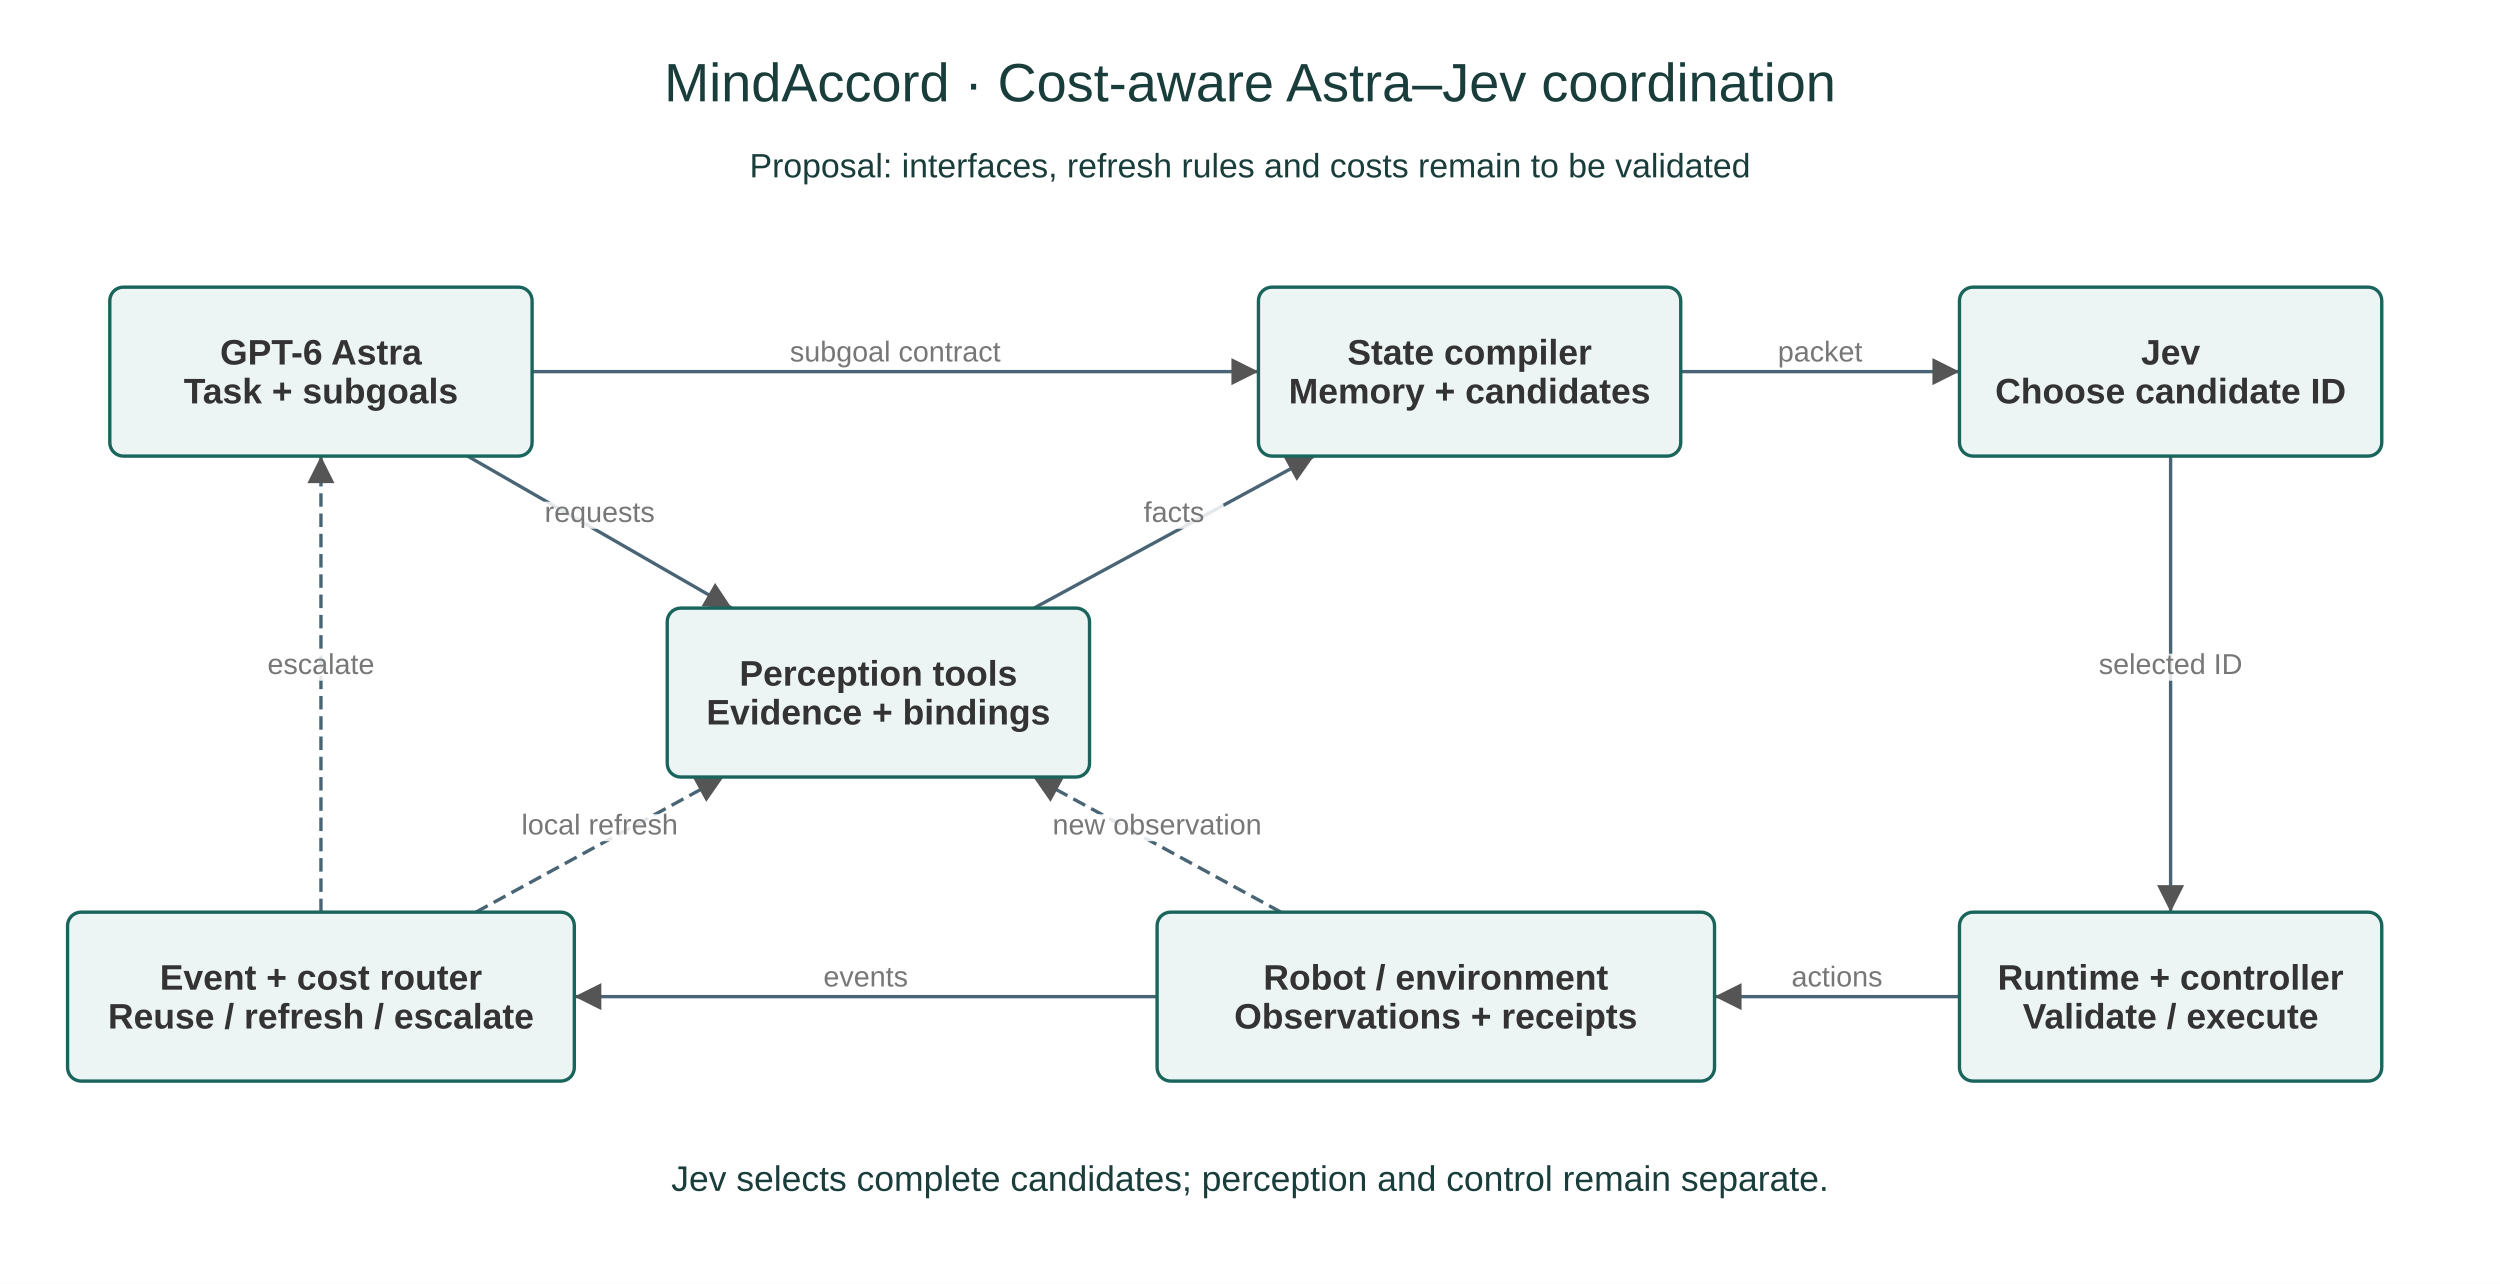
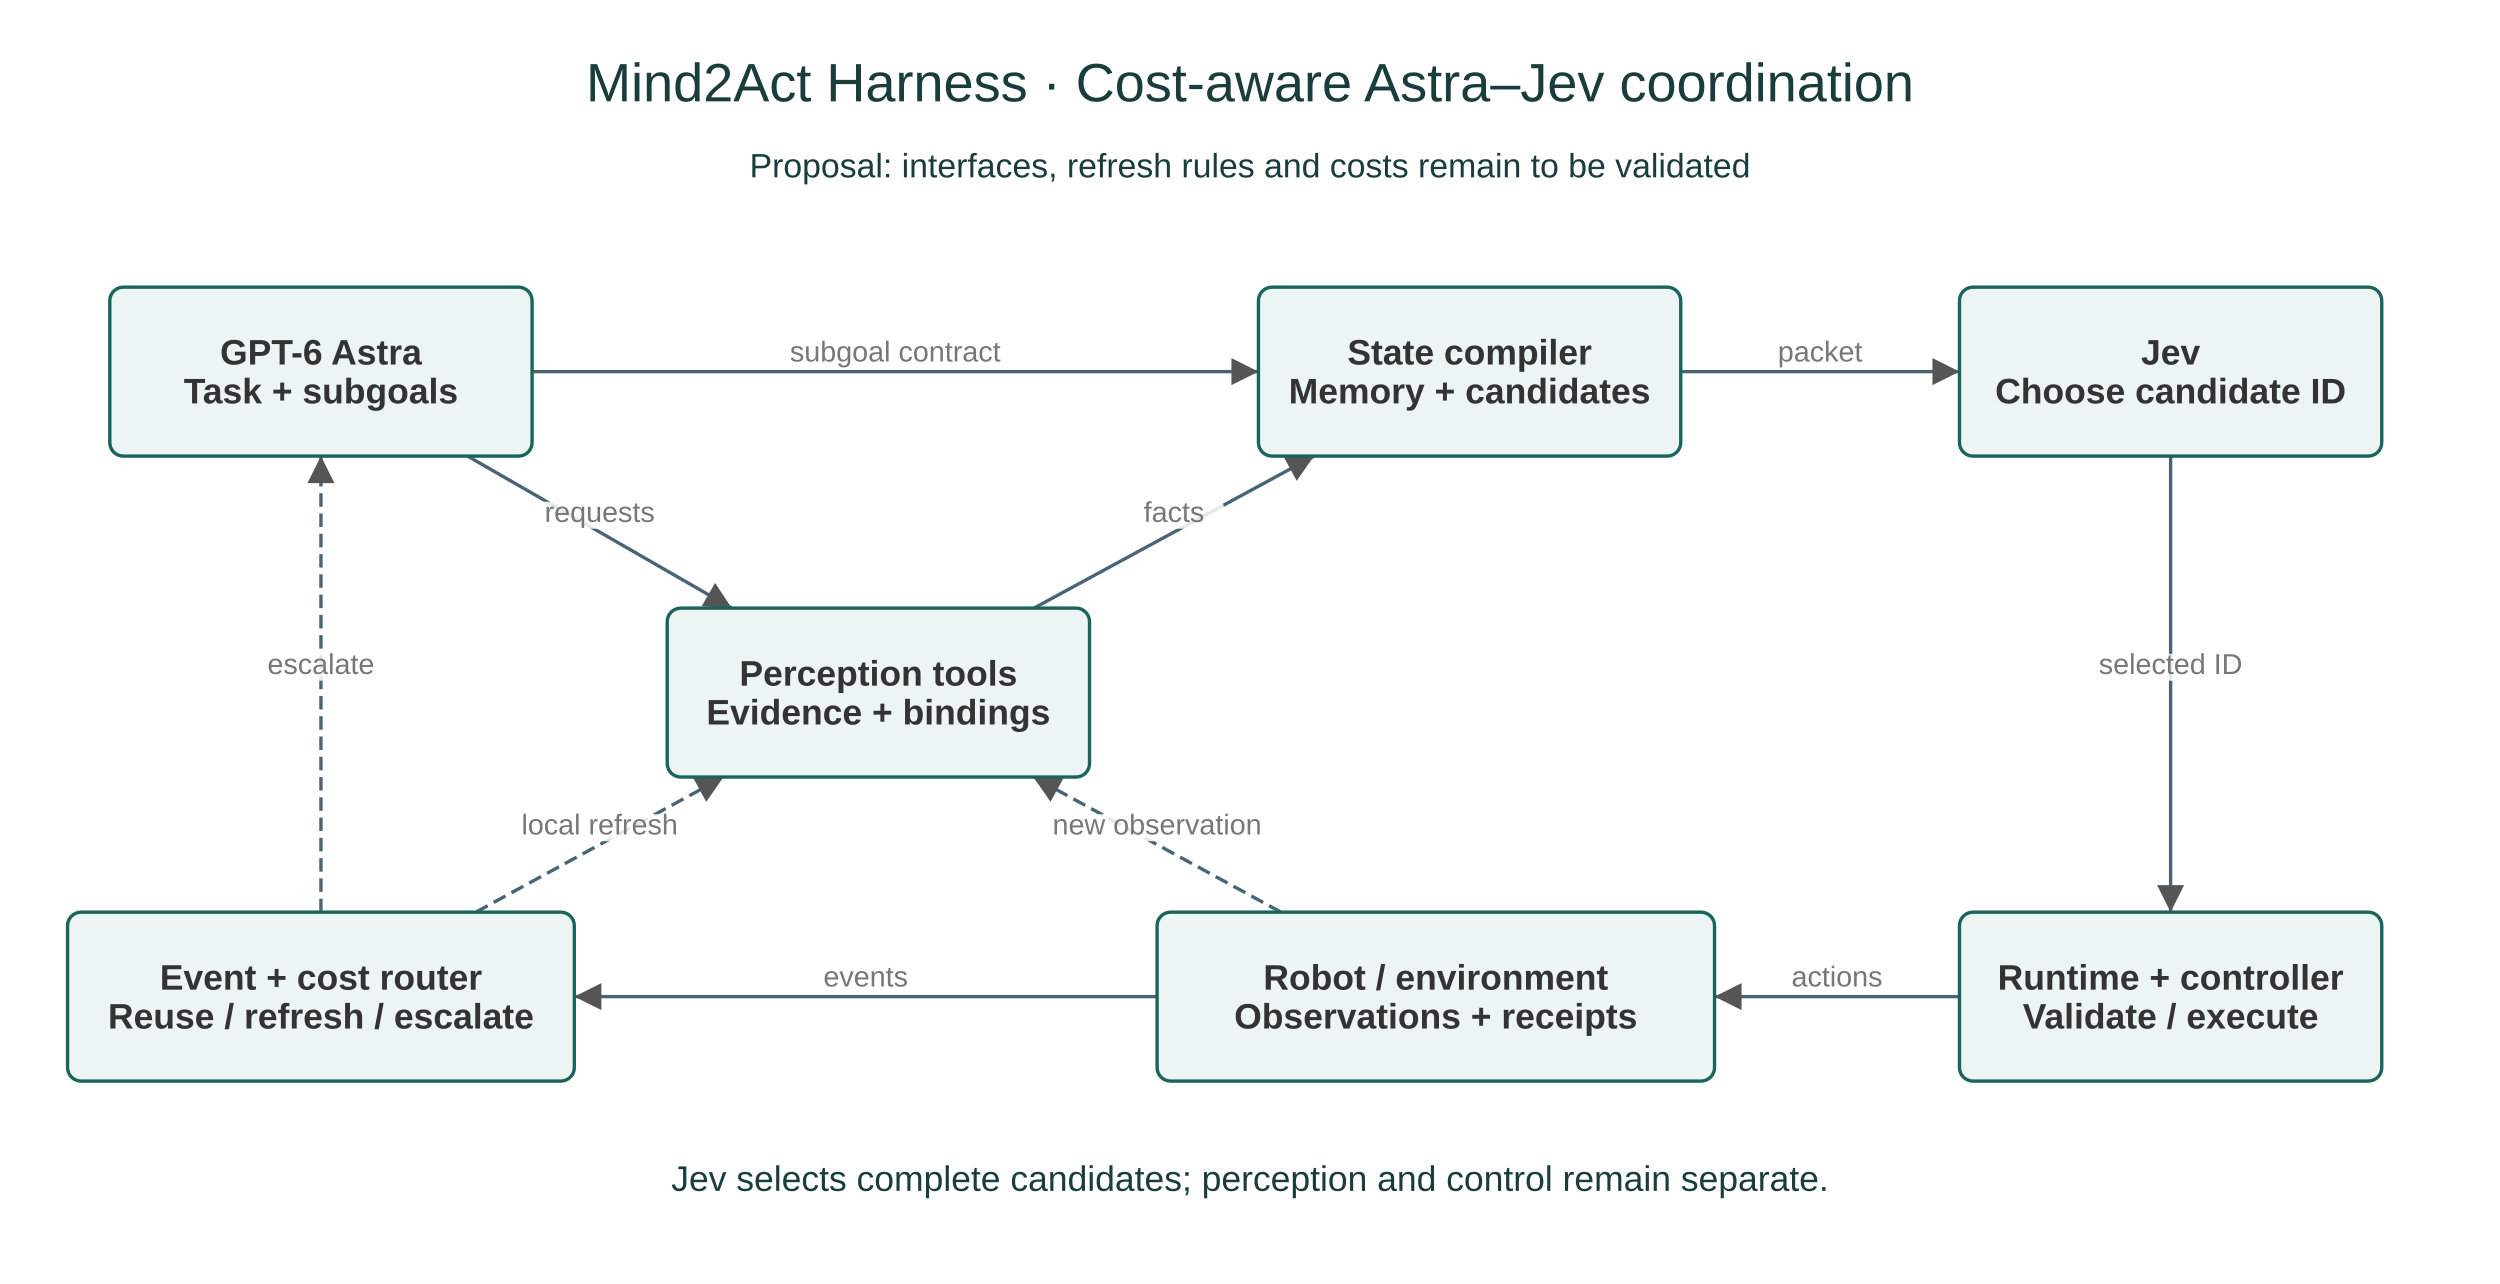
<svg xmlns="http://www.w3.org/2000/svg" viewBox="0 0 1480 760" width="1480" height="760" font-family="Arial, sans-serif">
  <rect width="1480" height="760" fill="#FFFFFF" />
  <defs>
    <marker id="arrow-default" markerWidth="10" markerHeight="10" refX="8" refY="4" orient="auto" markerUnits="strokeWidth">
      <polygon points="0 0, 8 4, 0 8" fill="#555555" />
    </marker>
    <marker id="arrow-c0" markerWidth="10" markerHeight="10" refX="8" refY="4" orient="auto" markerUnits="strokeWidth">
      <polygon points="0 0, 8 4, 0 8" fill="#2563EB" />
    </marker>
    <marker id="arrow-c1" markerWidth="10" markerHeight="10" refX="8" refY="4" orient="auto" markerUnits="strokeWidth">
      <polygon points="0 0, 8 4, 0 8" fill="#10B981" />
    </marker>
    <marker id="arrow-c2" markerWidth="10" markerHeight="10" refX="8" refY="4" orient="auto" markerUnits="strokeWidth">
      <polygon points="0 0, 8 4, 0 8" fill="#7C3AED" />
    </marker>
    <marker id="arrow-c3" markerWidth="10" markerHeight="10" refX="8" refY="4" orient="auto" markerUnits="strokeWidth">
      <polygon points="0 0, 8 4, 0 8" fill="#EA580C" />
    </marker>
    <marker id="arrow-c4" markerWidth="10" markerHeight="10" refX="8" refY="4" orient="auto" markerUnits="strokeWidth">
      <polygon points="0 0, 8 4, 0 8" fill="#C62828" />
    </marker>
    <marker id="arrow-c5" markerWidth="10" markerHeight="10" refX="8" refY="4" orient="auto" markerUnits="strokeWidth">
      <polygon points="0 0, 8 4, 0 8" fill="#0D47A1" />
    </marker>
    <marker id="arrow-c6" markerWidth="10" markerHeight="10" refX="8" refY="4" orient="auto" markerUnits="strokeWidth">
      <polygon points="0 0, 8 4, 0 8" fill="#1B5E20" />
    </marker>
    <marker id="arrow-c7" markerWidth="10" markerHeight="10" refX="8" refY="4" orient="auto" markerUnits="strokeWidth">
      <polygon points="0 0, 8 4, 0 8" fill="#4A148C" />
    </marker>
    <marker id="arrow-c8" markerWidth="10" markerHeight="10" refX="8" refY="4" orient="auto" markerUnits="strokeWidth">
      <polygon points="0 0, 8 4, 0 8" fill="#BF360C" />
    </marker>
    <marker id="arrow-c9" markerWidth="10" markerHeight="10" refX="8" refY="4" orient="auto" markerUnits="strokeWidth">
      <polygon points="0 0, 8 4, 0 8" fill="#37474F" />
    </marker>
  </defs>
  <path d="M 315.0,220.0 L 745.0,220.0" stroke="#496575" stroke-width="2" fill="none" marker-end="url(#arrow-default)" />
  <rect x="444.4" y="202.0" width="171.2" height="16" fill="#FFFFFF" rx="3" opacity="0.85" />
  <text x="530.0" y="214.0" font-size="17" fill="#777777" text-anchor="middle">subgoal contract</text>
  <path d="M 276.8,270.0 L 433.2,360.0" stroke="#496575" stroke-width="2" fill="none" marker-end="url(#arrow-default)" />
  <rect x="310.2" y="297.0" width="89.6" height="16" fill="#FFFFFF" rx="3" opacity="0.85" />
  <text x="355.0" y="309.0" font-size="17" fill="#777777" text-anchor="middle">requests</text>
  <path d="M 612.1,360.0 L 777.9,270.0" stroke="#496575" stroke-width="2" fill="none" marker-end="url(#arrow-default)" />
  <rect x="665.5" y="297.0" width="59.0" height="16" fill="#FFFFFF" rx="3" opacity="0.85" />
  <text x="695.0" y="309.0" font-size="17" fill="#777777" text-anchor="middle">facts</text>
  <path d="M 995.0,220.0 L 1160.0,220.0" stroke="#496575" stroke-width="2" fill="none" marker-end="url(#arrow-default)" />
  <rect x="1042.9" y="202.0" width="69.2" height="16" fill="#FFFFFF" rx="3" opacity="0.85" />
  <text x="1077.5" y="214.0" font-size="17" fill="#777777" text-anchor="middle">packet</text>
  <path d="M 1285.0,270.0 L 1285.0,540.0" stroke="#496575" stroke-width="2" fill="none" marker-end="url(#arrow-default)" />
  <rect x="1224.9" y="387.0" width="120.2" height="16" fill="#FFFFFF" rx="3" opacity="0.85" />
  <text x="1285.0" y="399.0" font-size="17" fill="#777777" text-anchor="middle">selected ID</text>
  <path d="M 1160.0,590.0 L 1015.0,590.0" stroke="#496575" stroke-width="2" fill="none" marker-end="url(#arrow-default)" />
  <rect x="1047.8" y="572.0" width="79.4" height="16" fill="#FFFFFF" rx="3" opacity="0.85" />
  <text x="1087.5" y="584.0" font-size="17" fill="#777777" text-anchor="middle">actions</text>
  <path d="M 685.0,590.0 L 340.0,590.0" stroke="#496575" stroke-width="2" fill="none" marker-end="url(#arrow-default)" />
  <rect x="477.9" y="572.0" width="69.2" height="16" fill="#FFFFFF" rx="3" opacity="0.85" />
  <text x="512.5" y="584.0" font-size="17" fill="#777777" text-anchor="middle">events</text>
  <path d="M 758.3,540.0 L 611.7,460.0" stroke="#496575" stroke-width="2" fill="none" marker-end="url(#arrow-default)" stroke-dasharray="8,4" />
  <rect x="604.5" y="482.0" width="161.0" height="16" fill="#FFFFFF" rx="3" opacity="0.85" />
  <text x="685.0" y="494.0" font-size="17" fill="#777777" text-anchor="middle">new observation</text>
  <path d="M 190.0,540.0 L 190.0,270.0" stroke="#496575" stroke-width="2" fill="none" marker-end="url(#arrow-default)" stroke-dasharray="8,4" />
  <rect x="145.2" y="387.0" width="89.6" height="16" fill="#FFFFFF" rx="3" opacity="0.85" />
  <text x="190.0" y="399.0" font-size="17" fill="#777777" text-anchor="middle">escalate</text>
  <path d="M 281.7,540.0 L 428.3,460.0" stroke="#496575" stroke-width="2" fill="none" marker-end="url(#arrow-default)" stroke-dasharray="8,4" />
  <rect x="284.7" y="482.0" width="140.6" height="16" fill="#FFFFFF" rx="3" opacity="0.85" />
  <text x="355.0" y="494.0" font-size="17" fill="#777777" text-anchor="middle">local refresh</text>
  <rect x="65.0" y="170.0" width="250.0" height="100.0" fill="#EDF5F4" stroke="#19655B" stroke-width="2" rx="8" />
  <text x="190.0" y="215.8" font-size="21" fill="#333333" text-anchor="middle" font-weight="bold">GPT-6 Astra</text>
  <text x="190.0" y="238.8" font-size="21" fill="#333333" text-anchor="middle" font-weight="bold">Task + subgoals</text>
  <rect x="395.0" y="360.0" width="250.0" height="100.0" fill="#EDF5F4" stroke="#19655B" stroke-width="2" rx="8" />
  <text x="520.0" y="405.9" font-size="21" fill="#333333" text-anchor="middle" font-weight="bold">Perception tools</text>
  <text x="520.0" y="428.9" font-size="21" fill="#333333" text-anchor="middle" font-weight="bold">Evidence + bindings</text>
  <rect x="745.0" y="170.0" width="250.0" height="100.0" fill="#EDF5F4" stroke="#19655B" stroke-width="2" rx="8" />
  <text x="870.0" y="215.8" font-size="21" fill="#333333" text-anchor="middle" font-weight="bold">State compiler</text>
  <text x="870.0" y="238.8" font-size="21" fill="#333333" text-anchor="middle" font-weight="bold">Memory + candidates</text>
  <rect x="1160.0" y="170.0" width="250.0" height="100.0" fill="#EDF5F4" stroke="#19655B" stroke-width="2" rx="8" />
  <text x="1285.0" y="215.8" font-size="21" fill="#333333" text-anchor="middle" font-weight="bold">Jev</text>
  <text x="1285.0" y="238.8" font-size="21" fill="#333333" text-anchor="middle" font-weight="bold">Choose candidate ID</text>
  <rect x="1160.0" y="540.0" width="250.0" height="100.0" fill="#EDF5F4" stroke="#19655B" stroke-width="2" rx="8" />
  <text x="1285.0" y="585.9" font-size="21" fill="#333333" text-anchor="middle" font-weight="bold">Runtime + controller</text>
  <text x="1285.0" y="608.9" font-size="21" fill="#333333" text-anchor="middle" font-weight="bold">Validate / execute</text>
  <rect x="685.0" y="540.0" width="330.0" height="100.0" fill="#EDF5F4" stroke="#19655B" stroke-width="2" rx="8" />
  <text x="850.0" y="585.9" font-size="21" fill="#333333" text-anchor="middle" font-weight="bold">Robot / environment</text>
  <text x="850.0" y="608.9" font-size="21" fill="#333333" text-anchor="middle" font-weight="bold">Observations + receipts</text>
  <rect x="40.0" y="540.0" width="300.0" height="100.0" fill="#EDF5F4" stroke="#19655B" stroke-width="2" rx="8" />
  <text x="190.0" y="585.9" font-size="21" fill="#333333" text-anchor="middle" font-weight="bold">Event + cost router</text>
  <text x="190.0" y="608.9" font-size="21" fill="#333333" text-anchor="middle" font-weight="bold">Reuse / refresh / escalate</text>
-   <text x="740.0" y="60.0" font-size="32" fill="#193D3A" text-anchor="middle">MindAccord · Cost-aware Astra–Jev coordination</text>
+   <text x="740.0" y="60.0" font-size="32" fill="#193D3A" text-anchor="middle">Mind2Act Harness · Cost-aware Astra–Jev coordination</text>
  <text x="740.0" y="105.0" font-size="20" fill="#193D3A" text-anchor="middle">Proposal: interfaces, refresh rules and costs remain to be validated</text>
  <text x="740.0" y="705.0" font-size="21" fill="#193D3A" text-anchor="middle">Jev selects complete candidates; perception and control remain separate.</text>
</svg>
